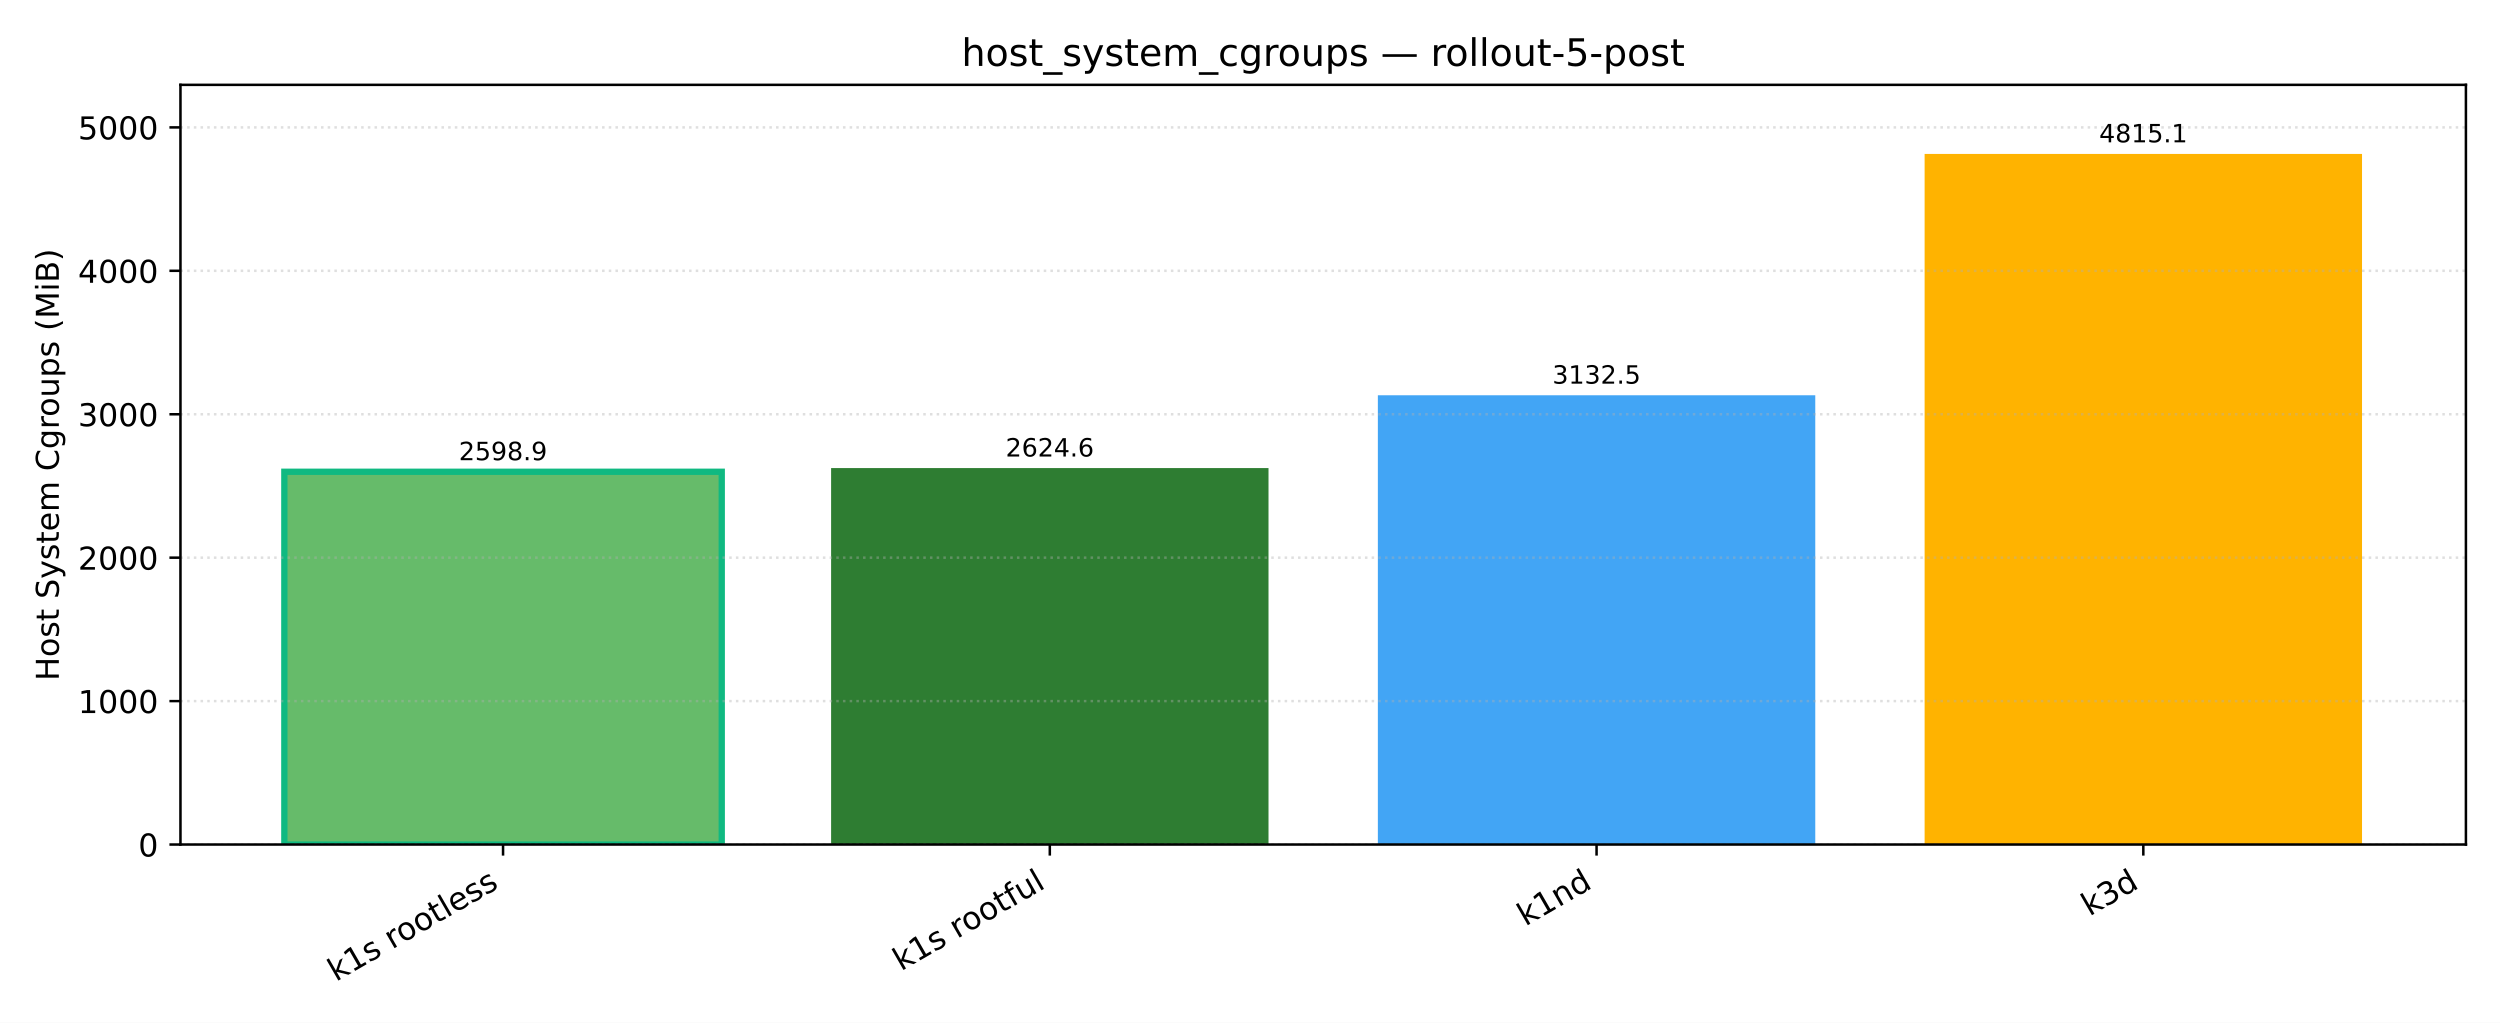
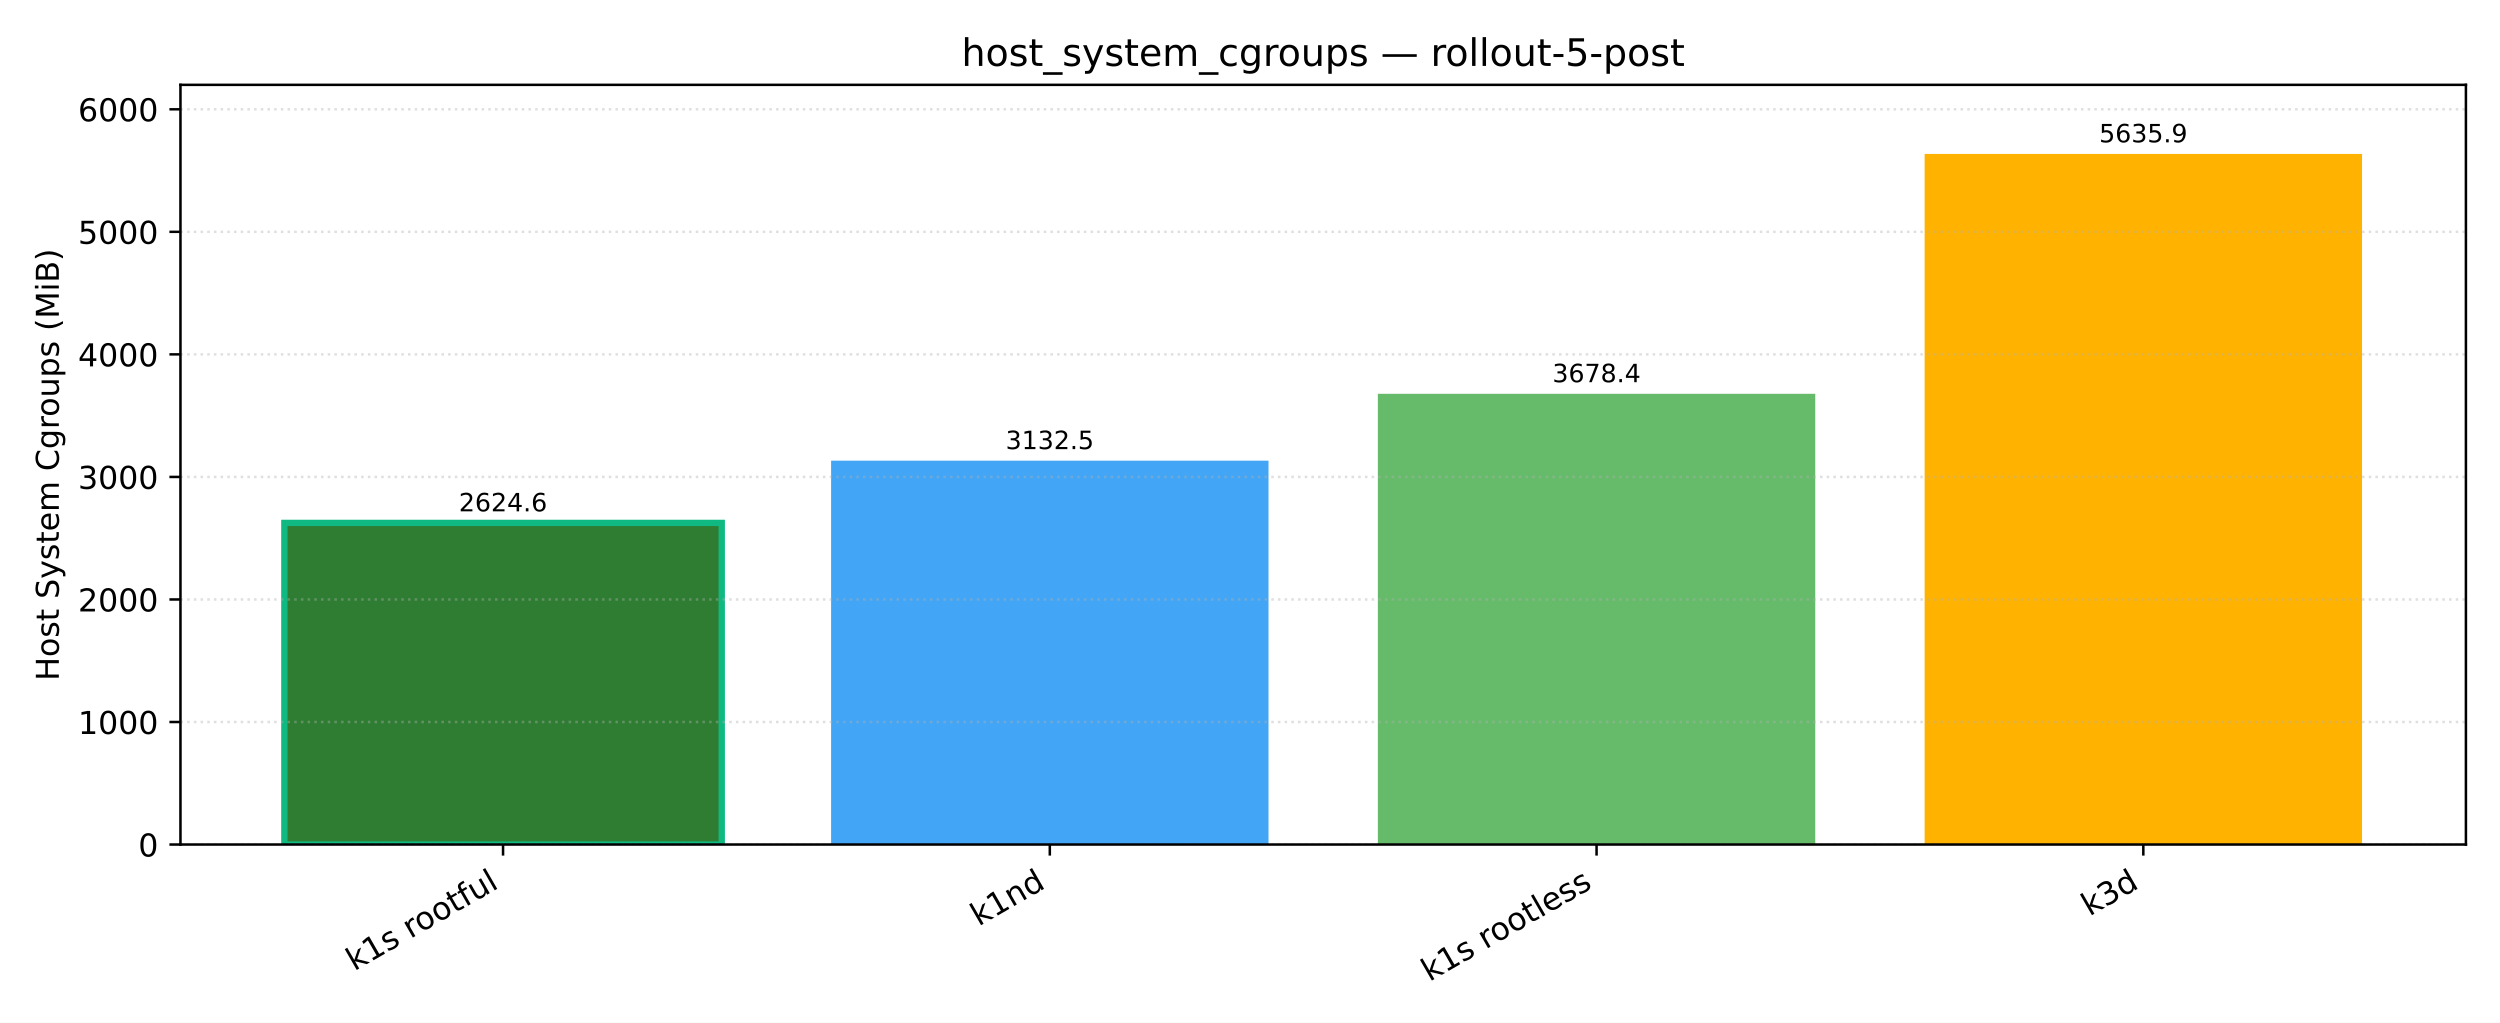
<svg xmlns="http://www.w3.org/2000/svg" xmlns:xlink="http://www.w3.org/1999/xlink" width="792pt" height="324pt" viewBox="0 0 792 324" version="1.1">
  <defs>
    <style type="text/css">*{stroke-linejoin: round; stroke-linecap: butt}</style>
  </defs>
  <g id="figure_1">
    <g id="patch_1">
      <path d="M 0 324  L 792 324  L 792 0  L 0 0  z " style="fill: #ffffff" />
    </g>
    <g id="axes_1">
      <g id="patch_2">
        <path d="M 57.17 267.545  L 781.2 267.545  L 781.2 26.88  L 57.17 26.88  z " style="fill: #ffffff" />
      </g>
      <g id="patch_3">
-         <path d="M 90.08 267.545  L 228.651 267.545  L 228.651 149.457  L 90.08 149.457  z " clip-path="url(#p46e1d4f0cd)" style="fill: #66bb6a; stroke: #10b981; stroke-width: 2; stroke-linejoin: miter" />
+         <path d="M 90.08 267.545  L 228.651 267.545  L 228.651 165.659  L 90.08 165.659  z " clip-path="url(#pd81a2330c4)" style="fill: #2e7d32; stroke: #10b981; stroke-width: 2; stroke-linejoin: miter" />
      </g>
      <g id="patch_4">
-         <path d="M 263.293 267.545  L 401.864 267.545  L 401.864 148.29  L 263.293 148.29  z " clip-path="url(#p46e1d4f0cd)" style="fill: #2e7d32" />
+         <path d="M 263.293 267.545  L 401.864 267.545  L 401.864 145.942  L 263.293 145.942  z " clip-path="url(#pd81a2330c4)" style="fill: #42a5f5" />
      </g>
      <g id="patch_5">
-         <path d="M 436.506 267.545  L 575.077 267.545  L 575.077 125.213  L 436.506 125.213  z " clip-path="url(#p46e1d4f0cd)" style="fill: #42a5f5" />
+         <path d="M 436.506 267.545  L 575.077 267.545  L 575.077 124.748  L 436.506 124.748  z " clip-path="url(#pd81a2330c4)" style="fill: #66bb6a" />
      </g>
      <g id="patch_6">
-         <path d="M 609.719 267.545  L 748.29 267.545  L 748.29 48.759  L 609.719 48.759  z " clip-path="url(#p46e1d4f0cd)" style="fill: #ffb300" />
+         <path d="M 609.719 267.545  L 748.29 267.545  L 748.29 48.759  L 609.719 48.759  z " clip-path="url(#pd81a2330c4)" style="fill: #ffb300" />
      </g>
      <g id="matplotlib.axis_1">
        <g id="xtick_1">
          <g id="line2d_1">
            <defs>
-               <path id="m4e8c76e15d" d="M 0 0  L 0 3.5  " style="stroke: #000000; stroke-width: 0.8" />
+               <path id="m21000a5baa" d="M 0 0  L 0 3.5  " style="stroke: #000000; stroke-width: 0.8" />
            </defs>
            <g>
-               <use xlink:href="#m4e8c76e15d" x="159.366" y="267.545" style="stroke: #000000; stroke-width: 0.8" />
+               <use xlink:href="#m21000a5baa" x="159.366" y="267.545" style="stroke: #000000; stroke-width: 0.8" />
            </g>
          </g>
          <g id="text_1">
-             <g transform="translate(106.4211 311.0931) rotate(-30) scale(0.1 -0.1)">
+             <g transform="translate(112.2356 307.7361) rotate(-30) scale(0.1 -0.1)">
              <defs>
                <path id="DejaVuSans-6b" d="M 581 4863  L 1159 4863  L 1159 1991  L 2875 3500  L 3609 3500  L 1753 1863  L 3688 0  L 2938 0  L 1159 1709  L 1159 0  L 581 0  L 581 4863  z " transform="scale(0.015625)" />
                <path id="DejaVuSans-31" d="M 794 531  L 1825 531  L 1825 4091  L 703 3866  L 703 4441  L 1819 4666  L 2450 4666  L 2450 531  L 3481 531  L 3481 0  L 794 0  L 794 531  z " transform="scale(0.015625)" />
                <path id="DejaVuSans-73" d="M 2834 3397  L 2834 2853  Q 2591 2978 2328 3040  Q 2066 3103 1784 3103  Q 1356 3103 1142 2972  Q 928 2841 928 2578  Q 928 2378 1081 2264  Q 1234 2150 1697 2047  L 1894 2003  Q 2506 1872 2764 1633  Q 3022 1394 3022 966  Q 3022 478 2636 193  Q 2250 -91 1575 -91  Q 1294 -91 989 -36  Q 684 19 347 128  L 347 722  Q 666 556 975 473  Q 1284 391 1588 391  Q 1994 391 2212 530  Q 2431 669 2431 922  Q 2431 1156 2273 1281  Q 2116 1406 1581 1522  L 1381 1569  Q 847 1681 609 1914  Q 372 2147 372 2553  Q 372 3047 722 3315  Q 1072 3584 1716 3584  Q 2034 3584 2315 3537  Q 2597 3491 2834 3397  z " transform="scale(0.015625)" />
                <path id="DejaVuSans-20" transform="scale(0.015625)" />
                <path id="DejaVuSans-72" d="M 2631 2963  Q 2534 3019 2420 3045  Q 2306 3072 2169 3072  Q 1681 3072 1420 2755  Q 1159 2438 1159 1844  L 1159 0  L 581 0  L 581 3500  L 1159 3500  L 1159 2956  Q 1341 3275 1631 3429  Q 1922 3584 2338 3584  Q 2397 3584 2469 3576  Q 2541 3569 2628 3553  L 2631 2963  z " transform="scale(0.015625)" />
                <path id="DejaVuSans-6f" d="M 1959 3097  Q 1497 3097 1228 2736  Q 959 2375 959 1747  Q 959 1119 1226 758  Q 1494 397 1959 397  Q 2419 397 2687 759  Q 2956 1122 2956 1747  Q 2956 2369 2687 2733  Q 2419 3097 1959 3097  z M 1959 3584  Q 2709 3584 3137 3096  Q 3566 2609 3566 1747  Q 3566 888 3137 398  Q 2709 -91 1959 -91  Q 1206 -91 779 398  Q 353 888 353 1747  Q 353 2609 779 3096  Q 1206 3584 1959 3584  z " transform="scale(0.015625)" />
                <path id="DejaVuSans-74" d="M 1172 4494  L 1172 3500  L 2356 3500  L 2356 3053  L 1172 3053  L 1172 1153  Q 1172 725 1289 603  Q 1406 481 1766 481  L 2356 481  L 2356 0  L 1766 0  Q 1100 0 847 248  Q 594 497 594 1153  L 594 3053  L 172 3053  L 172 3500  L 594 3500  L 594 4494  L 1172 4494  z " transform="scale(0.015625)" />
+                 <path id="DejaVuSans-66" d="M 2375 4863  L 2375 4384  L 1825 4384  Q 1516 4384 1395 4259  Q 1275 4134 1275 3809  L 1275 3500  L 2222 3500  L 2222 3053  L 1275 3053  L 1275 0  L 697 0  L 697 3053  L 147 3053  L 147 3500  L 697 3500  L 697 3744  Q 697 4328 969 4595  Q 1241 4863 1831 4863  L 2375 4863  z " transform="scale(0.015625)" />
+                 <path id="DejaVuSans-75" d="M 544 1381  L 544 3500  L 1119 3500  L 1119 1403  Q 1119 906 1312 657  Q 1506 409 1894 409  Q 2359 409 2629 706  Q 2900 1003 2900 1516  L 2900 3500  L 3475 3500  L 3475 0  L 2900 0  L 2900 538  Q 2691 219 2414 64  Q 2138 -91 1772 -91  Q 1169 -91 856 284  Q 544 659 544 1381  z M 1991 3584  L 1991 3584  z " transform="scale(0.015625)" />
                <path id="DejaVuSans-6c" d="M 603 4863  L 1178 4863  L 1178 0  L 603 0  L 603 4863  z " transform="scale(0.015625)" />
+               </defs>
+               <use xlink:href="#DejaVuSans-6b" />
+               <use xlink:href="#DejaVuSans-31" transform="translate(57.91016 0)" />
+               <use xlink:href="#DejaVuSans-73" transform="translate(121.5332 0)" />
+               <use xlink:href="#DejaVuSans-20" transform="translate(173.6328 0)" />
+               <use xlink:href="#DejaVuSans-72" transform="translate(205.4199 0)" />
+               <use xlink:href="#DejaVuSans-6f" transform="translate(244.2832 0)" />
+               <use xlink:href="#DejaVuSans-6f" transform="translate(305.4648 0)" />
+               <use xlink:href="#DejaVuSans-74" transform="translate(366.6465 0)" />
+               <use xlink:href="#DejaVuSans-66" transform="translate(405.8555 0)" />
+               <use xlink:href="#DejaVuSans-75" transform="translate(441.0605 0)" />
+               <use xlink:href="#DejaVuSans-6c" transform="translate(504.4395 0)" />
+             </g>
+           </g>
+         </g>
+         <g id="xtick_2">
+           <g id="line2d_2">
+             <g>
+               <use xlink:href="#m21000a5baa" x="332.579" y="267.545" style="stroke: #000000; stroke-width: 0.8" />
+             </g>
+           </g>
+           <g id="text_2">
+             <g transform="translate(310.0274 293.5454) rotate(-30) scale(0.1 -0.1)">
+               <defs>
+                 <path id="DejaVuSans-6e" d="M 3513 2113  L 3513 0  L 2938 0  L 2938 2094  Q 2938 2591 2744 2837  Q 2550 3084 2163 3084  Q 1697 3084 1428 2787  Q 1159 2491 1159 1978  L 1159 0  L 581 0  L 581 3500  L 1159 3500  L 1159 2956  Q 1366 3272 1645 3428  Q 1925 3584 2291 3584  Q 2894 3584 3203 3211  Q 3513 2838 3513 2113  z " transform="scale(0.015625)" />
+                 <path id="DejaVuSans-64" d="M 2906 2969  L 2906 4863  L 3481 4863  L 3481 0  L 2906 0  L 2906 525  Q 2725 213 2448 61  Q 2172 -91 1784 -91  Q 1150 -91 751 415  Q 353 922 353 1747  Q 353 2572 751 3078  Q 1150 3584 1784 3584  Q 2172 3584 2448 3432  Q 2725 3281 2906 2969  z M 947 1747  Q 947 1113 1208 752  Q 1469 391 1925 391  Q 2381 391 2643 752  Q 2906 1113 2906 1747  Q 2906 2381 2643 2742  Q 2381 3103 1925 3103  Q 1469 3103 1208 2742  Q 947 2381 947 1747  z " transform="scale(0.015625)" />
+               </defs>
+               <use xlink:href="#DejaVuSans-6b" />
+               <use xlink:href="#DejaVuSans-31" transform="translate(57.91016 0)" />
+               <use xlink:href="#DejaVuSans-6e" transform="translate(121.5332 0)" />
+               <use xlink:href="#DejaVuSans-64" transform="translate(184.9121 0)" />
+             </g>
+           </g>
+         </g>
+         <g id="xtick_3">
+           <g id="line2d_3">
+             <g>
+               <use xlink:href="#m21000a5baa" x="505.791" y="267.545" style="stroke: #000000; stroke-width: 0.8" />
+             </g>
+           </g>
+           <g id="text_3">
+             <g transform="translate(452.8469 311.0931) rotate(-30) scale(0.1 -0.1)">
+               <defs>
                <path id="DejaVuSans-65" d="M 3597 1894  L 3597 1613  L 953 1613  Q 991 1019 1311 708  Q 1631 397 2203 397  Q 2534 397 2845 478  Q 3156 559 3463 722  L 3463 178  Q 3153 47 2828 -22  Q 2503 -91 2169 -91  Q 1331 -91 842 396  Q 353 884 353 1716  Q 353 2575 817 3079  Q 1281 3584 2069 3584  Q 2775 3584 3186 3129  Q 3597 2675 3597 1894  z M 3022 2063  Q 3016 2534 2758 2815  Q 2500 3097 2075 3097  Q 1594 3097 1305 2825  Q 1016 2553 972 2059  L 3022 2063  z " transform="scale(0.015625)" />
              </defs>
              <use xlink:href="#DejaVuSans-6b" />
              <use xlink:href="#DejaVuSans-31" transform="translate(57.91016 0)" />
              <use xlink:href="#DejaVuSans-73" transform="translate(121.5332 0)" />
              <use xlink:href="#DejaVuSans-20" transform="translate(173.6328 0)" />
              <use xlink:href="#DejaVuSans-72" transform="translate(205.4199 0)" />
              <use xlink:href="#DejaVuSans-6f" transform="translate(244.2832 0)" />
              <use xlink:href="#DejaVuSans-6f" transform="translate(305.4648 0)" />
              <use xlink:href="#DejaVuSans-74" transform="translate(366.6465 0)" />
              <use xlink:href="#DejaVuSans-6c" transform="translate(405.8555 0)" />
              <use xlink:href="#DejaVuSans-65" transform="translate(433.6387 0)" />
              <use xlink:href="#DejaVuSans-73" transform="translate(495.1621 0)" />
              <use xlink:href="#DejaVuSans-73" transform="translate(547.2617 0)" />
            </g>
          </g>
        </g>
-         <g id="xtick_2">
-           <g id="line2d_2">
-             <g>
-               <use xlink:href="#m4e8c76e15d" x="332.579" y="267.545" style="stroke: #000000; stroke-width: 0.8" />
-             </g>
-           </g>
-           <g id="text_2">
-             <g transform="translate(285.4486 307.7361) rotate(-30) scale(0.1 -0.1)">
-               <defs>
-                 <path id="DejaVuSans-66" d="M 2375 4863  L 2375 4384  L 1825 4384  Q 1516 4384 1395 4259  Q 1275 4134 1275 3809  L 1275 3500  L 2222 3500  L 2222 3053  L 1275 3053  L 1275 0  L 697 0  L 697 3053  L 147 3053  L 147 3500  L 697 3500  L 697 3744  Q 697 4328 969 4595  Q 1241 4863 1831 4863  L 2375 4863  z " transform="scale(0.015625)" />
-                 <path id="DejaVuSans-75" d="M 544 1381  L 544 3500  L 1119 3500  L 1119 1403  Q 1119 906 1312 657  Q 1506 409 1894 409  Q 2359 409 2629 706  Q 2900 1003 2900 1516  L 2900 3500  L 3475 3500  L 3475 0  L 2900 0  L 2900 538  Q 2691 219 2414 64  Q 2138 -91 1772 -91  Q 1169 -91 856 284  Q 544 659 544 1381  z M 1991 3584  L 1991 3584  z " transform="scale(0.015625)" />
-               </defs>
-               <use xlink:href="#DejaVuSans-6b" />
-               <use xlink:href="#DejaVuSans-31" transform="translate(57.91016 0)" />
-               <use xlink:href="#DejaVuSans-73" transform="translate(121.5332 0)" />
-               <use xlink:href="#DejaVuSans-20" transform="translate(173.6328 0)" />
-               <use xlink:href="#DejaVuSans-72" transform="translate(205.4199 0)" />
-               <use xlink:href="#DejaVuSans-6f" transform="translate(244.2832 0)" />
-               <use xlink:href="#DejaVuSans-6f" transform="translate(305.4648 0)" />
-               <use xlink:href="#DejaVuSans-74" transform="translate(366.6465 0)" />
-               <use xlink:href="#DejaVuSans-66" transform="translate(405.8555 0)" />
-               <use xlink:href="#DejaVuSans-75" transform="translate(441.0605 0)" />
-               <use xlink:href="#DejaVuSans-6c" transform="translate(504.4395 0)" />
-             </g>
-           </g>
-         </g>
-         <g id="xtick_3">
-           <g id="line2d_3">
-             <g>
-               <use xlink:href="#m4e8c76e15d" x="505.791" y="267.545" style="stroke: #000000; stroke-width: 0.8" />
-             </g>
-           </g>
-           <g id="text_3">
-             <g transform="translate(483.2404 293.5454) rotate(-30) scale(0.1 -0.1)">
-               <defs>
-                 <path id="DejaVuSans-6e" d="M 3513 2113  L 3513 0  L 2938 0  L 2938 2094  Q 2938 2591 2744 2837  Q 2550 3084 2163 3084  Q 1697 3084 1428 2787  Q 1159 2491 1159 1978  L 1159 0  L 581 0  L 581 3500  L 1159 3500  L 1159 2956  Q 1366 3272 1645 3428  Q 1925 3584 2291 3584  Q 2894 3584 3203 3211  Q 3513 2838 3513 2113  z " transform="scale(0.015625)" />
-                 <path id="DejaVuSans-64" d="M 2906 2969  L 2906 4863  L 3481 4863  L 3481 0  L 2906 0  L 2906 525  Q 2725 213 2448 61  Q 2172 -91 1784 -91  Q 1150 -91 751 415  Q 353 922 353 1747  Q 353 2572 751 3078  Q 1150 3584 1784 3584  Q 2172 3584 2448 3432  Q 2725 3281 2906 2969  z M 947 1747  Q 947 1113 1208 752  Q 1469 391 1925 391  Q 2381 391 2643 752  Q 2906 1113 2906 1747  Q 2906 2381 2643 2742  Q 2381 3103 1925 3103  Q 1469 3103 1208 2742  Q 947 2381 947 1747  z " transform="scale(0.015625)" />
-               </defs>
-               <use xlink:href="#DejaVuSans-6b" />
-               <use xlink:href="#DejaVuSans-31" transform="translate(57.91016 0)" />
-               <use xlink:href="#DejaVuSans-6e" transform="translate(121.5332 0)" />
-               <use xlink:href="#DejaVuSans-64" transform="translate(184.9121 0)" />
-             </g>
-           </g>
-         </g>
        <g id="xtick_4">
          <g id="line2d_4">
            <g>
-               <use xlink:href="#m4e8c76e15d" x="679.004" y="267.545" style="stroke: #000000; stroke-width: 0.8" />
+               <use xlink:href="#m21000a5baa" x="679.004" y="267.545" style="stroke: #000000; stroke-width: 0.8" />
            </g>
          </g>
          <g id="text_4">
            <g transform="translate(661.9417 290.3767) rotate(-30) scale(0.1 -0.1)">
              <defs>
                <path id="DejaVuSans-33" d="M 2597 2516  Q 3050 2419 3304 2112  Q 3559 1806 3559 1356  Q 3559 666 3084 287  Q 2609 -91 1734 -91  Q 1441 -91 1130 -33  Q 819 25 488 141  L 488 750  Q 750 597 1062 519  Q 1375 441 1716 441  Q 2309 441 2620 675  Q 2931 909 2931 1356  Q 2931 1769 2642 2001  Q 2353 2234 1838 2234  L 1294 2234  L 1294 2753  L 1863 2753  Q 2328 2753 2575 2939  Q 2822 3125 2822 3475  Q 2822 3834 2567 4026  Q 2313 4219 1838 4219  Q 1578 4219 1281 4162  Q 984 4106 628 3988  L 628 4550  Q 988 4650 1302 4700  Q 1616 4750 1894 4750  Q 2613 4750 3031 4423  Q 3450 4097 3450 3541  Q 3450 3153 3228 2886  Q 3006 2619 2597 2516  z " transform="scale(0.015625)" />
              </defs>
              <use xlink:href="#DejaVuSans-6b" />
              <use xlink:href="#DejaVuSans-33" transform="translate(57.91016 0)" />
              <use xlink:href="#DejaVuSans-64" transform="translate(121.5332 0)" />
            </g>
          </g>
        </g>
      </g>
      <g id="matplotlib.axis_2">
        <g id="ytick_1">
          <g id="line2d_5">
-             <path d="M 57.17 267.545  L 781.2 267.545  " clip-path="url(#p46e1d4f0cd)" style="fill: none; stroke-dasharray: 0.8,1.32; stroke-dashoffset: 0; stroke: #b0b0b0; stroke-opacity: 0.4; stroke-width: 0.8" />
+             <path d="M 57.17 267.545  L 781.2 267.545  " clip-path="url(#pd81a2330c4)" style="fill: none; stroke-dasharray: 0.8,1.32; stroke-dashoffset: 0; stroke: #b0b0b0; stroke-opacity: 0.4; stroke-width: 0.8" />
          </g>
          <g id="line2d_6">
            <defs>
-               <path id="m3f70af41c8" d="M 0 0  L -3.5 0  " style="stroke: #000000; stroke-width: 0.8" />
+               <path id="m52d9f932f2" d="M 0 0  L -3.5 0  " style="stroke: #000000; stroke-width: 0.8" />
            </defs>
            <g>
-               <use xlink:href="#m3f70af41c8" x="57.17" y="267.545" style="stroke: #000000; stroke-width: 0.8" />
+               <use xlink:href="#m52d9f932f2" x="57.17" y="267.545" style="stroke: #000000; stroke-width: 0.8" />
            </g>
          </g>
          <g id="text_5">
            <g transform="translate(43.8075 271.3447) scale(0.1 -0.1)">
              <defs>
                <path id="DejaVuSans-30" d="M 2034 4250  Q 1547 4250 1301 3770  Q 1056 3291 1056 2328  Q 1056 1369 1301 889  Q 1547 409 2034 409  Q 2525 409 2770 889  Q 3016 1369 3016 2328  Q 3016 3291 2770 3770  Q 2525 4250 2034 4250  z M 2034 4750  Q 2819 4750 3233 4129  Q 3647 3509 3647 2328  Q 3647 1150 3233 529  Q 2819 -91 2034 -91  Q 1250 -91 836 529  Q 422 1150 422 2328  Q 422 3509 836 4129  Q 1250 4750 2034 4750  z " transform="scale(0.015625)" />
              </defs>
              <use xlink:href="#DejaVuSans-30" />
            </g>
          </g>
        </g>
        <g id="ytick_2">
          <g id="line2d_7">
-             <path d="M 57.17 222.108  L 781.2 222.108  " clip-path="url(#p46e1d4f0cd)" style="fill: none; stroke-dasharray: 0.8,1.32; stroke-dashoffset: 0; stroke: #b0b0b0; stroke-opacity: 0.4; stroke-width: 0.8" />
+             <path d="M 57.17 228.725  L 781.2 228.725  " clip-path="url(#pd81a2330c4)" style="fill: none; stroke-dasharray: 0.8,1.32; stroke-dashoffset: 0; stroke: #b0b0b0; stroke-opacity: 0.4; stroke-width: 0.8" />
          </g>
          <g id="line2d_8">
            <g>
-               <use xlink:href="#m3f70af41c8" x="57.17" y="222.108" style="stroke: #000000; stroke-width: 0.8" />
+               <use xlink:href="#m52d9f932f2" x="57.17" y="228.725" style="stroke: #000000; stroke-width: 0.8" />
            </g>
          </g>
          <g id="text_6">
-             <g transform="translate(24.72 225.9072) scale(0.1 -0.1)">
+             <g transform="translate(24.72 232.5247) scale(0.1 -0.1)">
              <use xlink:href="#DejaVuSans-31" />
              <use xlink:href="#DejaVuSans-30" transform="translate(63.62305 0)" />
              <use xlink:href="#DejaVuSans-30" transform="translate(127.2461 0)" />
              <use xlink:href="#DejaVuSans-30" transform="translate(190.8691 0)" />
            </g>
          </g>
        </g>
        <g id="ytick_3">
          <g id="line2d_9">
-             <path d="M 57.17 176.671  L 781.2 176.671  " clip-path="url(#p46e1d4f0cd)" style="fill: none; stroke-dasharray: 0.8,1.32; stroke-dashoffset: 0; stroke: #b0b0b0; stroke-opacity: 0.4; stroke-width: 0.8" />
+             <path d="M 57.17 189.905  L 781.2 189.905  " clip-path="url(#pd81a2330c4)" style="fill: none; stroke-dasharray: 0.8,1.32; stroke-dashoffset: 0; stroke: #b0b0b0; stroke-opacity: 0.4; stroke-width: 0.8" />
          </g>
          <g id="line2d_10">
            <g>
-               <use xlink:href="#m3f70af41c8" x="57.17" y="176.671" style="stroke: #000000; stroke-width: 0.8" />
+               <use xlink:href="#m52d9f932f2" x="57.17" y="189.905" style="stroke: #000000; stroke-width: 0.8" />
            </g>
          </g>
          <g id="text_7">
-             <g transform="translate(24.72 180.4698) scale(0.1 -0.1)">
+             <g transform="translate(24.72 193.7046) scale(0.1 -0.1)">
              <defs>
                <path id="DejaVuSans-32" d="M 1228 531  L 3431 531  L 3431 0  L 469 0  L 469 531  Q 828 903 1448 1529  Q 2069 2156 2228 2338  Q 2531 2678 2651 2914  Q 2772 3150 2772 3378  Q 2772 3750 2511 3984  Q 2250 4219 1831 4219  Q 1534 4219 1204 4116  Q 875 4013 500 3803  L 500 4441  Q 881 4594 1212 4672  Q 1544 4750 1819 4750  Q 2544 4750 2975 4387  Q 3406 4025 3406 3419  Q 3406 3131 3298 2873  Q 3191 2616 2906 2266  Q 2828 2175 2409 1742  Q 1991 1309 1228 531  z " transform="scale(0.015625)" />
              </defs>
              <use xlink:href="#DejaVuSans-32" />
              <use xlink:href="#DejaVuSans-30" transform="translate(63.62305 0)" />
              <use xlink:href="#DejaVuSans-30" transform="translate(127.2461 0)" />
              <use xlink:href="#DejaVuSans-30" transform="translate(190.8691 0)" />
            </g>
          </g>
        </g>
        <g id="ytick_4">
          <g id="line2d_11">
-             <path d="M 57.17 131.233  L 781.2 131.233  " clip-path="url(#p46e1d4f0cd)" style="fill: none; stroke-dasharray: 0.8,1.32; stroke-dashoffset: 0; stroke: #b0b0b0; stroke-opacity: 0.4; stroke-width: 0.8" />
+             <path d="M 57.17 151.085  L 781.2 151.085  " clip-path="url(#pd81a2330c4)" style="fill: none; stroke-dasharray: 0.8,1.32; stroke-dashoffset: 0; stroke: #b0b0b0; stroke-opacity: 0.4; stroke-width: 0.8" />
          </g>
          <g id="line2d_12">
            <g>
-               <use xlink:href="#m3f70af41c8" x="57.17" y="131.233" style="stroke: #000000; stroke-width: 0.8" />
+               <use xlink:href="#m52d9f932f2" x="57.17" y="151.085" style="stroke: #000000; stroke-width: 0.8" />
            </g>
          </g>
          <g id="text_8">
-             <g transform="translate(24.72 135.0324) scale(0.1 -0.1)">
+             <g transform="translate(24.72 154.8846) scale(0.1 -0.1)">
              <use xlink:href="#DejaVuSans-33" />
              <use xlink:href="#DejaVuSans-30" transform="translate(63.62305 0)" />
              <use xlink:href="#DejaVuSans-30" transform="translate(127.2461 0)" />
              <use xlink:href="#DejaVuSans-30" transform="translate(190.8691 0)" />
            </g>
          </g>
        </g>
        <g id="ytick_5">
          <g id="line2d_13">
-             <path d="M 57.17 85.796  L 781.2 85.796  " clip-path="url(#p46e1d4f0cd)" style="fill: none; stroke-dasharray: 0.8,1.32; stroke-dashoffset: 0; stroke: #b0b0b0; stroke-opacity: 0.4; stroke-width: 0.8" />
+             <path d="M 57.17 112.265  L 781.2 112.265  " clip-path="url(#pd81a2330c4)" style="fill: none; stroke-dasharray: 0.8,1.32; stroke-dashoffset: 0; stroke: #b0b0b0; stroke-opacity: 0.4; stroke-width: 0.8" />
          </g>
          <g id="line2d_14">
            <g>
-               <use xlink:href="#m3f70af41c8" x="57.17" y="85.796" style="stroke: #000000; stroke-width: 0.8" />
+               <use xlink:href="#m52d9f932f2" x="57.17" y="112.265" style="stroke: #000000; stroke-width: 0.8" />
            </g>
          </g>
          <g id="text_9">
-             <g transform="translate(24.72 89.59492) scale(0.1 -0.1)">
+             <g transform="translate(24.72 116.0646) scale(0.1 -0.1)">
              <defs>
                <path id="DejaVuSans-34" d="M 2419 4116  L 825 1625  L 2419 1625  L 2419 4116  z M 2253 4666  L 3047 4666  L 3047 1625  L 3713 1625  L 3713 1100  L 3047 1100  L 3047 0  L 2419 0  L 2419 1100  L 313 1100  L 313 1709  L 2253 4666  z " transform="scale(0.015625)" />
              </defs>
              <use xlink:href="#DejaVuSans-34" />
              <use xlink:href="#DejaVuSans-30" transform="translate(63.62305 0)" />
              <use xlink:href="#DejaVuSans-30" transform="translate(127.2461 0)" />
              <use xlink:href="#DejaVuSans-30" transform="translate(190.8691 0)" />
            </g>
          </g>
        </g>
        <g id="ytick_6">
          <g id="line2d_15">
-             <path d="M 57.17 40.358  L 781.2 40.358  " clip-path="url(#p46e1d4f0cd)" style="fill: none; stroke-dasharray: 0.8,1.32; stroke-dashoffset: 0; stroke: #b0b0b0; stroke-opacity: 0.4; stroke-width: 0.8" />
+             <path d="M 57.17 73.445  L 781.2 73.445  " clip-path="url(#pd81a2330c4)" style="fill: none; stroke-dasharray: 0.8,1.32; stroke-dashoffset: 0; stroke: #b0b0b0; stroke-opacity: 0.4; stroke-width: 0.8" />
          </g>
          <g id="line2d_16">
            <g>
-               <use xlink:href="#m3f70af41c8" x="57.17" y="40.358" style="stroke: #000000; stroke-width: 0.8" />
+               <use xlink:href="#m52d9f932f2" x="57.17" y="73.445" style="stroke: #000000; stroke-width: 0.8" />
            </g>
          </g>
          <g id="text_10">
-             <g transform="translate(24.72 44.15747) scale(0.1 -0.1)">
+             <g transform="translate(24.72 77.24455) scale(0.1 -0.1)">
              <defs>
                <path id="DejaVuSans-35" d="M 691 4666  L 3169 4666  L 3169 4134  L 1269 4134  L 1269 2991  Q 1406 3038 1543 3061  Q 1681 3084 1819 3084  Q 2600 3084 3056 2656  Q 3513 2228 3513 1497  Q 3513 744 3044 326  Q 2575 -91 1722 -91  Q 1428 -91 1123 -41  Q 819 9 494 109  L 494 744  Q 775 591 1075 516  Q 1375 441 1709 441  Q 2250 441 2565 725  Q 2881 1009 2881 1497  Q 2881 1984 2565 2268  Q 2250 2553 1709 2553  Q 1456 2553 1204 2497  Q 953 2441 691 2322  L 691 4666  z " transform="scale(0.015625)" />
              </defs>
              <use xlink:href="#DejaVuSans-35" />
              <use xlink:href="#DejaVuSans-30" transform="translate(63.62305 0)" />
              <use xlink:href="#DejaVuSans-30" transform="translate(127.2461 0)" />
              <use xlink:href="#DejaVuSans-30" transform="translate(190.8691 0)" />
            </g>
          </g>
        </g>
-         <g id="text_11">
+         <g id="ytick_7">
+           <g id="line2d_17">
+             <path d="M 57.17 34.625  L 781.2 34.625  " clip-path="url(#pd81a2330c4)" style="fill: none; stroke-dasharray: 0.8,1.32; stroke-dashoffset: 0; stroke: #b0b0b0; stroke-opacity: 0.4; stroke-width: 0.8" />
+           </g>
+           <g id="line2d_18">
+             <g>
+               <use xlink:href="#m52d9f932f2" x="57.17" y="34.625" style="stroke: #000000; stroke-width: 0.8" />
+             </g>
+           </g>
+           <g id="text_11">
+             <g transform="translate(24.72 38.42453) scale(0.1 -0.1)">
+               <defs>
+                 <path id="DejaVuSans-36" d="M 2113 2584  Q 1688 2584 1439 2293  Q 1191 2003 1191 1497  Q 1191 994 1439 701  Q 1688 409 2113 409  Q 2538 409 2786 701  Q 3034 994 3034 1497  Q 3034 2003 2786 2293  Q 2538 2584 2113 2584  z M 3366 4563  L 3366 3988  Q 3128 4100 2886 4159  Q 2644 4219 2406 4219  Q 1781 4219 1451 3797  Q 1122 3375 1075 2522  Q 1259 2794 1537 2939  Q 1816 3084 2150 3084  Q 2853 3084 3261 2657  Q 3669 2231 3669 1497  Q 3669 778 3244 343  Q 2819 -91 2113 -91  Q 1303 -91 875 529  Q 447 1150 447 2328  Q 447 3434 972 4092  Q 1497 4750 2381 4750  Q 2619 4750 2861 4703  Q 3103 4656 3366 4563  z " transform="scale(0.015625)" />
+               </defs>
+               <use xlink:href="#DejaVuSans-36" />
+               <use xlink:href="#DejaVuSans-30" transform="translate(63.62305 0)" />
+               <use xlink:href="#DejaVuSans-30" transform="translate(127.2461 0)" />
+               <use xlink:href="#DejaVuSans-30" transform="translate(190.8691 0)" />
+             </g>
+           </g>
+         </g>
+         <g id="text_12">
          <g transform="translate(18.64031 215.6604) rotate(-90) scale(0.1 -0.1)">
            <defs>
              <path id="DejaVuSans-48" d="M 628 4666  L 1259 4666  L 1259 2753  L 3553 2753  L 3553 4666  L 4184 4666  L 4184 0  L 3553 0  L 3553 2222  L 1259 2222  L 1259 0  L 628 0  L 628 4666  z " transform="scale(0.015625)" />
              <path id="DejaVuSans-53" d="M 3425 4513  L 3425 3897  Q 3066 4069 2747 4153  Q 2428 4238 2131 4238  Q 1616 4238 1336 4038  Q 1056 3838 1056 3469  Q 1056 3159 1242 3001  Q 1428 2844 1947 2747  L 2328 2669  Q 3034 2534 3370 2195  Q 3706 1856 3706 1288  Q 3706 609 3251 259  Q 2797 -91 1919 -91  Q 1588 -91 1214 -16  Q 841 59 441 206  L 441 856  Q 825 641 1194 531  Q 1563 422 1919 422  Q 2459 422 2753 634  Q 3047 847 3047 1241  Q 3047 1584 2836 1778  Q 2625 1972 2144 2069  L 1759 2144  Q 1053 2284 737 2584  Q 422 2884 422 3419  Q 422 4038 858 4394  Q 1294 4750 2059 4750  Q 2388 4750 2728 4690  Q 3069 4631 3425 4513  z " transform="scale(0.015625)" />
              <path id="DejaVuSans-79" d="M 2059 -325  Q 1816 -950 1584 -1140  Q 1353 -1331 966 -1331  L 506 -1331  L 506 -850  L 844 -850  Q 1081 -850 1212 -737  Q 1344 -625 1503 -206  L 1606 56  L 191 3500  L 800 3500  L 1894 763  L 2988 3500  L 3597 3500  L 2059 -325  z " transform="scale(0.015625)" />
              <path id="DejaVuSans-6d" d="M 3328 2828  Q 3544 3216 3844 3400  Q 4144 3584 4550 3584  Q 5097 3584 5394 3201  Q 5691 2819 5691 2113  L 5691 0  L 5113 0  L 5113 2094  Q 5113 2597 4934 2840  Q 4756 3084 4391 3084  Q 3944 3084 3684 2787  Q 3425 2491 3425 1978  L 3425 0  L 2847 0  L 2847 2094  Q 2847 2600 2669 2842  Q 2491 3084 2119 3084  Q 1678 3084 1418 2786  Q 1159 2488 1159 1978  L 1159 0  L 581 0  L 581 3500  L 1159 3500  L 1159 2956  Q 1356 3278 1631 3431  Q 1906 3584 2284 3584  Q 2666 3584 2933 3390  Q 3200 3197 3328 2828  z " transform="scale(0.015625)" />
              <path id="DejaVuSans-43" d="M 4122 4306  L 4122 3641  Q 3803 3938 3442 4084  Q 3081 4231 2675 4231  Q 1875 4231 1450 3742  Q 1025 3253 1025 2328  Q 1025 1406 1450 917  Q 1875 428 2675 428  Q 3081 428 3442 575  Q 3803 722 4122 1019  L 4122 359  Q 3791 134 3420 21  Q 3050 -91 2638 -91  Q 1578 -91 968 557  Q 359 1206 359 2328  Q 359 3453 968 4101  Q 1578 4750 2638 4750  Q 3056 4750 3426 4639  Q 3797 4528 4122 4306  z " transform="scale(0.015625)" />
              <path id="DejaVuSans-67" d="M 2906 1791  Q 2906 2416 2648 2759  Q 2391 3103 1925 3103  Q 1463 3103 1205 2759  Q 947 2416 947 1791  Q 947 1169 1205 825  Q 1463 481 1925 481  Q 2391 481 2648 825  Q 2906 1169 2906 1791  z M 3481 434  Q 3481 -459 3084 -895  Q 2688 -1331 1869 -1331  Q 1566 -1331 1297 -1286  Q 1028 -1241 775 -1147  L 775 -588  Q 1028 -725 1275 -790  Q 1522 -856 1778 -856  Q 2344 -856 2625 -561  Q 2906 -266 2906 331  L 2906 616  Q 2728 306 2450 153  Q 2172 0 1784 0  Q 1141 0 747 490  Q 353 981 353 1791  Q 353 2603 747 3093  Q 1141 3584 1784 3584  Q 2172 3584 2450 3431  Q 2728 3278 2906 2969  L 2906 3500  L 3481 3500  L 3481 434  z " transform="scale(0.015625)" />
              <path id="DejaVuSans-70" d="M 1159 525  L 1159 -1331  L 581 -1331  L 581 3500  L 1159 3500  L 1159 2969  Q 1341 3281 1617 3432  Q 1894 3584 2278 3584  Q 2916 3584 3314 3078  Q 3713 2572 3713 1747  Q 3713 922 3314 415  Q 2916 -91 2278 -91  Q 1894 -91 1617 61  Q 1341 213 1159 525  z M 3116 1747  Q 3116 2381 2855 2742  Q 2594 3103 2138 3103  Q 1681 3103 1420 2742  Q 1159 2381 1159 1747  Q 1159 1113 1420 752  Q 1681 391 2138 391  Q 2594 391 2855 752  Q 3116 1113 3116 1747  z " transform="scale(0.015625)" />
              <path id="DejaVuSans-28" d="M 1984 4856  Q 1566 4138 1362 3434  Q 1159 2731 1159 2009  Q 1159 1288 1364 580  Q 1569 -128 1984 -844  L 1484 -844  Q 1016 -109 783 600  Q 550 1309 550 2009  Q 550 2706 781 3412  Q 1013 4119 1484 4856  L 1984 4856  z " transform="scale(0.015625)" />
              <path id="DejaVuSans-4d" d="M 628 4666  L 1569 4666  L 2759 1491  L 3956 4666  L 4897 4666  L 4897 0  L 4281 0  L 4281 4097  L 3078 897  L 2444 897  L 1241 4097  L 1241 0  L 628 0  L 628 4666  z " transform="scale(0.015625)" />
              <path id="DejaVuSans-69" d="M 603 3500  L 1178 3500  L 1178 0  L 603 0  L 603 3500  z M 603 4863  L 1178 4863  L 1178 4134  L 603 4134  L 603 4863  z " transform="scale(0.015625)" />
              <path id="DejaVuSans-42" d="M 1259 2228  L 1259 519  L 2272 519  Q 2781 519 3026 730  Q 3272 941 3272 1375  Q 3272 1813 3026 2020  Q 2781 2228 2272 2228  L 1259 2228  z M 1259 4147  L 1259 2741  L 2194 2741  Q 2656 2741 2882 2914  Q 3109 3088 3109 3444  Q 3109 3797 2882 3972  Q 2656 4147 2194 4147  L 1259 4147  z M 628 4666  L 2241 4666  Q 2963 4666 3353 4366  Q 3744 4066 3744 3513  Q 3744 3084 3544 2831  Q 3344 2578 2956 2516  Q 3422 2416 3680 2098  Q 3938 1781 3938 1306  Q 3938 681 3513 340  Q 3088 0 2303 0  L 628 0  L 628 4666  z " transform="scale(0.015625)" />
              <path id="DejaVuSans-29" d="M 513 4856  L 1013 4856  Q 1481 4119 1714 3412  Q 1947 2706 1947 2009  Q 1947 1309 1714 600  Q 1481 -109 1013 -844  L 513 -844  Q 928 -128 1133 580  Q 1338 1288 1338 2009  Q 1338 2731 1133 3434  Q 928 4138 513 4856  z " transform="scale(0.015625)" />
            </defs>
            <use xlink:href="#DejaVuSans-48" />
            <use xlink:href="#DejaVuSans-6f" transform="translate(75.19531 0)" />
            <use xlink:href="#DejaVuSans-73" transform="translate(136.377 0)" />
            <use xlink:href="#DejaVuSans-74" transform="translate(188.4766 0)" />
            <use xlink:href="#DejaVuSans-20" transform="translate(227.6855 0)" />
            <use xlink:href="#DejaVuSans-53" transform="translate(259.4727 0)" />
            <use xlink:href="#DejaVuSans-79" transform="translate(322.9492 0)" />
            <use xlink:href="#DejaVuSans-73" transform="translate(382.1289 0)" />
            <use xlink:href="#DejaVuSans-74" transform="translate(434.2285 0)" />
            <use xlink:href="#DejaVuSans-65" transform="translate(473.4375 0)" />
            <use xlink:href="#DejaVuSans-6d" transform="translate(534.9609 0)" />
            <use xlink:href="#DejaVuSans-20" transform="translate(632.373 0)" />
            <use xlink:href="#DejaVuSans-43" transform="translate(664.1602 0)" />
            <use xlink:href="#DejaVuSans-67" transform="translate(733.9844 0)" />
            <use xlink:href="#DejaVuSans-72" transform="translate(797.4609 0)" />
            <use xlink:href="#DejaVuSans-6f" transform="translate(836.3242 0)" />
            <use xlink:href="#DejaVuSans-75" transform="translate(897.5059 0)" />
            <use xlink:href="#DejaVuSans-70" transform="translate(960.8848 0)" />
            <use xlink:href="#DejaVuSans-73" transform="translate(1024.361 0)" />
            <use xlink:href="#DejaVuSans-20" transform="translate(1076.461 0)" />
            <use xlink:href="#DejaVuSans-28" transform="translate(1108.248 0)" />
            <use xlink:href="#DejaVuSans-4d" transform="translate(1147.262 0)" />
            <use xlink:href="#DejaVuSans-69" transform="translate(1233.541 0)" />
            <use xlink:href="#DejaVuSans-42" transform="translate(1261.324 0)" />
            <use xlink:href="#DejaVuSans-29" transform="translate(1329.928 0)" />
          </g>
        </g>
      </g>
      <g id="patch_7">
        <path d="M 57.17 267.545  L 57.17 26.88  " style="fill: none; stroke: #000000; stroke-width: 0.8; stroke-linejoin: miter; stroke-linecap: square" />
      </g>
      <g id="patch_8">
        <path d="M 781.2 267.545  L 781.2 26.88  " style="fill: none; stroke: #000000; stroke-width: 0.8; stroke-linejoin: miter; stroke-linecap: square" />
      </g>
      <g id="patch_9">
        <path d="M 57.17 267.545  L 781.2 267.545  " style="fill: none; stroke: #000000; stroke-width: 0.8; stroke-linejoin: miter; stroke-linecap: square" />
      </g>
      <g id="patch_10">
        <path d="M 57.17 26.88  L 781.2 26.88  " style="fill: none; stroke: #000000; stroke-width: 0.8; stroke-linejoin: miter; stroke-linecap: square" />
      </g>
-       <g id="text_12">
-         <g transform="translate(145.3694 145.793) scale(0.08 -0.08)">
+       <g id="text_13">
+         <g transform="translate(145.3694 161.9948) scale(0.08 -0.08)">
          <defs>
-             <path id="DejaVuSans-39" d="M 703 97  L 703 672  Q 941 559 1184 500  Q 1428 441 1663 441  Q 2288 441 2617 861  Q 2947 1281 2994 2138  Q 2813 1869 2534 1725  Q 2256 1581 1919 1581  Q 1219 1581 811 2004  Q 403 2428 403 3163  Q 403 3881 828 4315  Q 1253 4750 1959 4750  Q 2769 4750 3195 4129  Q 3622 3509 3622 2328  Q 3622 1225 3098 567  Q 2575 -91 1691 -91  Q 1453 -91 1209 -44  Q 966 3 703 97  z M 1959 2075  Q 2384 2075 2632 2365  Q 2881 2656 2881 3163  Q 2881 3666 2632 3958  Q 2384 4250 1959 4250  Q 1534 4250 1286 3958  Q 1038 3666 1038 3163  Q 1038 2656 1286 2365  Q 1534 2075 1959 2075  z " transform="scale(0.015625)" />
-             <path id="DejaVuSans-38" d="M 2034 2216  Q 1584 2216 1326 1975  Q 1069 1734 1069 1313  Q 1069 891 1326 650  Q 1584 409 2034 409  Q 2484 409 2743 651  Q 3003 894 3003 1313  Q 3003 1734 2745 1975  Q 2488 2216 2034 2216  z M 1403 2484  Q 997 2584 770 2862  Q 544 3141 544 3541  Q 544 4100 942 4425  Q 1341 4750 2034 4750  Q 2731 4750 3128 4425  Q 3525 4100 3525 3541  Q 3525 3141 3298 2862  Q 3072 2584 2669 2484  Q 3125 2378 3379 2068  Q 3634 1759 3634 1313  Q 3634 634 3220 271  Q 2806 -91 2034 -91  Q 1263 -91 848 271  Q 434 634 434 1313  Q 434 1759 690 2068  Q 947 2378 1403 2484  z M 1172 3481  Q 1172 3119 1398 2916  Q 1625 2713 2034 2713  Q 2441 2713 2670 2916  Q 2900 3119 2900 3481  Q 2900 3844 2670 4047  Q 2441 4250 2034 4250  Q 1625 4250 1398 4047  Q 1172 3844 1172 3481  z " transform="scale(0.015625)" />
            <path id="DejaVuSans-2e" d="M 684 794  L 1344 794  L 1344 0  L 684 0  L 684 794  z " transform="scale(0.015625)" />
-           </defs>
-           <use xlink:href="#DejaVuSans-32" />
-           <use xlink:href="#DejaVuSans-35" transform="translate(63.62305 0)" />
-           <use xlink:href="#DejaVuSans-39" transform="translate(127.2461 0)" />
-           <use xlink:href="#DejaVuSans-38" transform="translate(190.8691 0)" />
-           <use xlink:href="#DejaVuSans-2e" transform="translate(254.4922 0)" />
-           <use xlink:href="#DejaVuSans-39" transform="translate(286.2793 0)" />
-         </g>
-       </g>
-       <g id="text_13">
-         <g transform="translate(318.5823 144.6267) scale(0.08 -0.08)">
-           <defs>
-             <path id="DejaVuSans-36" d="M 2113 2584  Q 1688 2584 1439 2293  Q 1191 2003 1191 1497  Q 1191 994 1439 701  Q 1688 409 2113 409  Q 2538 409 2786 701  Q 3034 994 3034 1497  Q 3034 2003 2786 2293  Q 2538 2584 2113 2584  z M 3366 4563  L 3366 3988  Q 3128 4100 2886 4159  Q 2644 4219 2406 4219  Q 1781 4219 1451 3797  Q 1122 3375 1075 2522  Q 1259 2794 1537 2939  Q 1816 3084 2150 3084  Q 2853 3084 3261 2657  Q 3669 2231 3669 1497  Q 3669 778 3244 343  Q 2819 -91 2113 -91  Q 1303 -91 875 529  Q 447 1150 447 2328  Q 447 3434 972 4092  Q 1497 4750 2381 4750  Q 2619 4750 2861 4703  Q 3103 4656 3366 4563  z " transform="scale(0.015625)" />
          </defs>
          <use xlink:href="#DejaVuSans-32" />
          <use xlink:href="#DejaVuSans-36" transform="translate(63.62305 0)" />
          <use xlink:href="#DejaVuSans-32" transform="translate(127.2461 0)" />
          <use xlink:href="#DejaVuSans-34" transform="translate(190.8691 0)" />
          <use xlink:href="#DejaVuSans-2e" transform="translate(254.4922 0)" />
          <use xlink:href="#DejaVuSans-36" transform="translate(286.2793 0)" />
        </g>
      </g>
      <g id="text_14">
-         <g transform="translate(491.7952 121.5493) scale(0.08 -0.08)">
+         <g transform="translate(318.5823 142.2783) scale(0.08 -0.08)">
          <use xlink:href="#DejaVuSans-33" />
          <use xlink:href="#DejaVuSans-31" transform="translate(63.62305 0)" />
          <use xlink:href="#DejaVuSans-33" transform="translate(127.2461 0)" />
          <use xlink:href="#DejaVuSans-32" transform="translate(190.8691 0)" />
          <use xlink:href="#DejaVuSans-2e" transform="translate(254.4922 0)" />
          <use xlink:href="#DejaVuSans-35" transform="translate(286.2793 0)" />
        </g>
      </g>
      <g id="text_15">
+         <g transform="translate(491.7952 121.0845) scale(0.08 -0.08)">
+           <defs>
+             <path id="DejaVuSans-37" d="M 525 4666  L 3525 4666  L 3525 4397  L 1831 0  L 1172 0  L 2766 4134  L 525 4134  L 525 4666  z " transform="scale(0.015625)" />
+             <path id="DejaVuSans-38" d="M 2034 2216  Q 1584 2216 1326 1975  Q 1069 1734 1069 1313  Q 1069 891 1326 650  Q 1584 409 2034 409  Q 2484 409 2743 651  Q 3003 894 3003 1313  Q 3003 1734 2745 1975  Q 2488 2216 2034 2216  z M 1403 2484  Q 997 2584 770 2862  Q 544 3141 544 3541  Q 544 4100 942 4425  Q 1341 4750 2034 4750  Q 2731 4750 3128 4425  Q 3525 4100 3525 3541  Q 3525 3141 3298 2862  Q 3072 2584 2669 2484  Q 3125 2378 3379 2068  Q 3634 1759 3634 1313  Q 3634 634 3220 271  Q 2806 -91 2034 -91  Q 1263 -91 848 271  Q 434 634 434 1313  Q 434 1759 690 2068  Q 947 2378 1403 2484  z M 1172 3481  Q 1172 3119 1398 2916  Q 1625 2713 2034 2713  Q 2441 2713 2670 2916  Q 2900 3119 2900 3481  Q 2900 3844 2670 4047  Q 2441 4250 2034 4250  Q 1625 4250 1398 4047  Q 1172 3844 1172 3481  z " transform="scale(0.015625)" />
+           </defs>
+           <use xlink:href="#DejaVuSans-33" />
+           <use xlink:href="#DejaVuSans-36" transform="translate(63.62305 0)" />
+           <use xlink:href="#DejaVuSans-37" transform="translate(127.2461 0)" />
+           <use xlink:href="#DejaVuSans-38" transform="translate(190.8691 0)" />
+           <use xlink:href="#DejaVuSans-2e" transform="translate(254.4922 0)" />
+           <use xlink:href="#DejaVuSans-34" transform="translate(286.2793 0)" />
+         </g>
+       </g>
+       <g id="text_16">
        <g transform="translate(665.0081 45.09493) scale(0.08 -0.08)">
-           <use xlink:href="#DejaVuSans-34" />
-           <use xlink:href="#DejaVuSans-38" transform="translate(63.62305 0)" />
-           <use xlink:href="#DejaVuSans-31" transform="translate(127.2461 0)" />
+           <defs>
+             <path id="DejaVuSans-39" d="M 703 97  L 703 672  Q 941 559 1184 500  Q 1428 441 1663 441  Q 2288 441 2617 861  Q 2947 1281 2994 2138  Q 2813 1869 2534 1725  Q 2256 1581 1919 1581  Q 1219 1581 811 2004  Q 403 2428 403 3163  Q 403 3881 828 4315  Q 1253 4750 1959 4750  Q 2769 4750 3195 4129  Q 3622 3509 3622 2328  Q 3622 1225 3098 567  Q 2575 -91 1691 -91  Q 1453 -91 1209 -44  Q 966 3 703 97  z M 1959 2075  Q 2384 2075 2632 2365  Q 2881 2656 2881 3163  Q 2881 3666 2632 3958  Q 2384 4250 1959 4250  Q 1534 4250 1286 3958  Q 1038 3666 1038 3163  Q 1038 2656 1286 2365  Q 1534 2075 1959 2075  z " transform="scale(0.015625)" />
+           </defs>
+           <use xlink:href="#DejaVuSans-35" />
+           <use xlink:href="#DejaVuSans-36" transform="translate(63.62305 0)" />
+           <use xlink:href="#DejaVuSans-33" transform="translate(127.2461 0)" />
          <use xlink:href="#DejaVuSans-35" transform="translate(190.8691 0)" />
          <use xlink:href="#DejaVuSans-2e" transform="translate(254.4922 0)" />
-           <use xlink:href="#DejaVuSans-31" transform="translate(286.2793 0)" />
-         </g>
-       </g>
-       <g id="text_16">
+           <use xlink:href="#DejaVuSans-39" transform="translate(286.2793 0)" />
+         </g>
+       </g>
+       <g id="text_17">
        <g transform="translate(304.6131 20.88) scale(0.12 -0.12)">
          <defs>
            <path id="DejaVuSans-68" d="M 3513 2113  L 3513 0  L 2938 0  L 2938 2094  Q 2938 2591 2744 2837  Q 2550 3084 2163 3084  Q 1697 3084 1428 2787  Q 1159 2491 1159 1978  L 1159 0  L 581 0  L 581 4863  L 1159 4863  L 1159 2956  Q 1366 3272 1645 3428  Q 1925 3584 2291 3584  Q 2894 3584 3203 3211  Q 3513 2838 3513 2113  z " transform="scale(0.015625)" />
            <path id="DejaVuSans-5f" d="M 3263 -1063  L 3263 -1509  L -63 -1509  L -63 -1063  L 3263 -1063  z " transform="scale(0.015625)" />
            <path id="DejaVuSans-63" d="M 3122 3366  L 3122 2828  Q 2878 2963 2633 3030  Q 2388 3097 2138 3097  Q 1578 3097 1268 2742  Q 959 2388 959 1747  Q 959 1106 1268 751  Q 1578 397 2138 397  Q 2388 397 2633 464  Q 2878 531 3122 666  L 3122 134  Q 2881 22 2623 -34  Q 2366 -91 2075 -91  Q 1284 -91 818 406  Q 353 903 353 1747  Q 353 2603 823 3093  Q 1294 3584 2113 3584  Q 2378 3584 2631 3529  Q 2884 3475 3122 3366  z " transform="scale(0.015625)" />
            <path id="DejaVuSans-2014" d="M 313 1978  L 6088 1978  L 6088 1528  L 313 1528  L 313 1978  z " transform="scale(0.015625)" />
            <path id="DejaVuSans-2d" d="M 313 2009  L 1997 2009  L 1997 1497  L 313 1497  L 313 2009  z " transform="scale(0.015625)" />
          </defs>
          <use xlink:href="#DejaVuSans-68" />
          <use xlink:href="#DejaVuSans-6f" transform="translate(63.37891 0)" />
          <use xlink:href="#DejaVuSans-73" transform="translate(124.5605 0)" />
          <use xlink:href="#DejaVuSans-74" transform="translate(176.6602 0)" />
          <use xlink:href="#DejaVuSans-5f" transform="translate(215.8691 0)" />
          <use xlink:href="#DejaVuSans-73" transform="translate(265.8691 0)" />
          <use xlink:href="#DejaVuSans-79" transform="translate(317.9688 0)" />
          <use xlink:href="#DejaVuSans-73" transform="translate(377.1484 0)" />
          <use xlink:href="#DejaVuSans-74" transform="translate(429.248 0)" />
          <use xlink:href="#DejaVuSans-65" transform="translate(468.457 0)" />
          <use xlink:href="#DejaVuSans-6d" transform="translate(529.9805 0)" />
          <use xlink:href="#DejaVuSans-5f" transform="translate(627.3926 0)" />
          <use xlink:href="#DejaVuSans-63" transform="translate(677.3926 0)" />
          <use xlink:href="#DejaVuSans-67" transform="translate(732.373 0)" />
          <use xlink:href="#DejaVuSans-72" transform="translate(795.8496 0)" />
          <use xlink:href="#DejaVuSans-6f" transform="translate(834.7129 0)" />
          <use xlink:href="#DejaVuSans-75" transform="translate(895.8945 0)" />
          <use xlink:href="#DejaVuSans-70" transform="translate(959.2734 0)" />
          <use xlink:href="#DejaVuSans-73" transform="translate(1022.75 0)" />
          <use xlink:href="#DejaVuSans-20" transform="translate(1074.85 0)" />
          <use xlink:href="#DejaVuSans-2014" transform="translate(1106.637 0)" />
          <use xlink:href="#DejaVuSans-20" transform="translate(1206.637 0)" />
          <use xlink:href="#DejaVuSans-72" transform="translate(1238.424 0)" />
          <use xlink:href="#DejaVuSans-6f" transform="translate(1277.287 0)" />
          <use xlink:href="#DejaVuSans-6c" transform="translate(1338.469 0)" />
          <use xlink:href="#DejaVuSans-6c" transform="translate(1366.252 0)" />
          <use xlink:href="#DejaVuSans-6f" transform="translate(1394.035 0)" />
          <use xlink:href="#DejaVuSans-75" transform="translate(1455.217 0)" />
          <use xlink:href="#DejaVuSans-74" transform="translate(1518.596 0)" />
          <use xlink:href="#DejaVuSans-2d" transform="translate(1557.805 0)" />
          <use xlink:href="#DejaVuSans-35" transform="translate(1593.889 0)" />
          <use xlink:href="#DejaVuSans-2d" transform="translate(1657.512 0)" />
          <use xlink:href="#DejaVuSans-70" transform="translate(1693.596 0)" />
          <use xlink:href="#DejaVuSans-6f" transform="translate(1757.072 0)" />
          <use xlink:href="#DejaVuSans-73" transform="translate(1818.254 0)" />
          <use xlink:href="#DejaVuSans-74" transform="translate(1870.354 0)" />
        </g>
      </g>
    </g>
  </g>
  <defs>
-     <clipPath id="p46e1d4f0cd">
+     <clipPath id="pd81a2330c4">
      <rect x="57.17" y="26.88" width="724.03" height="240.665" />
    </clipPath>
  </defs>
</svg>
